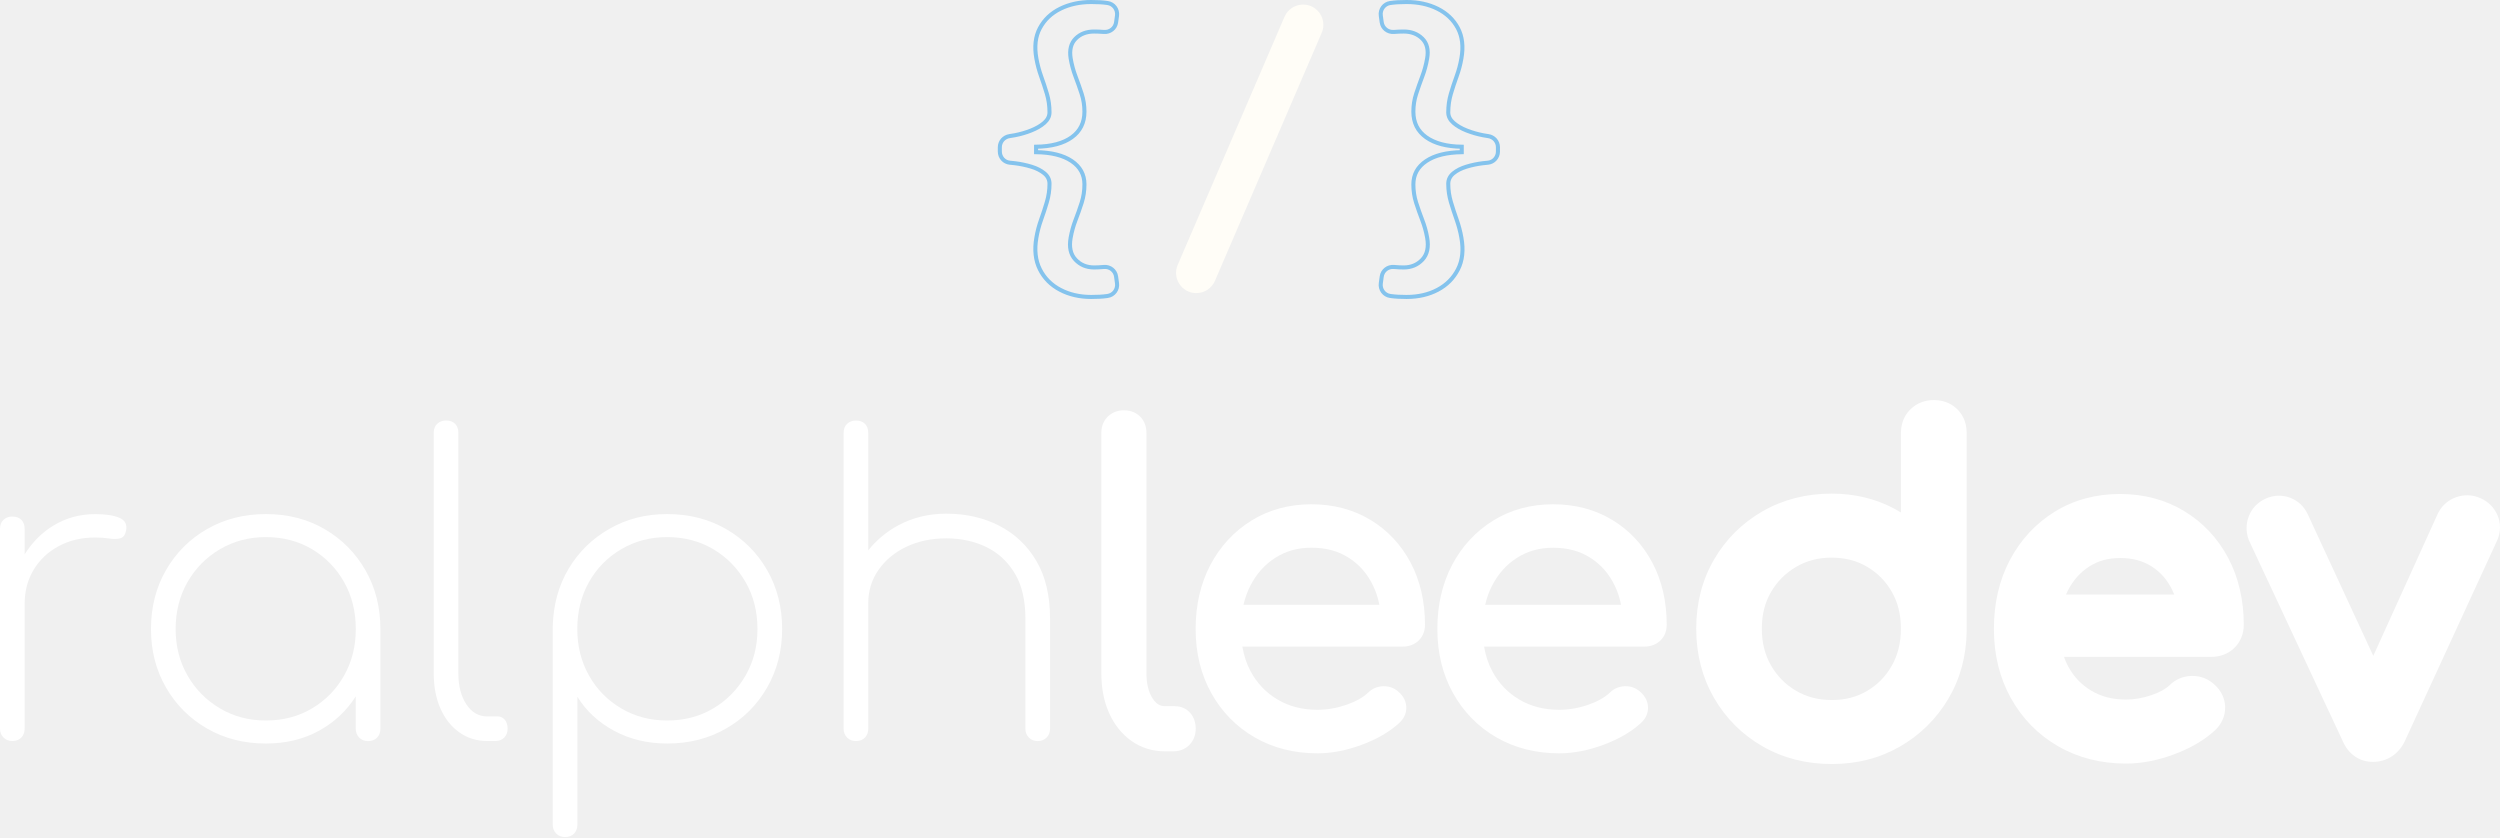
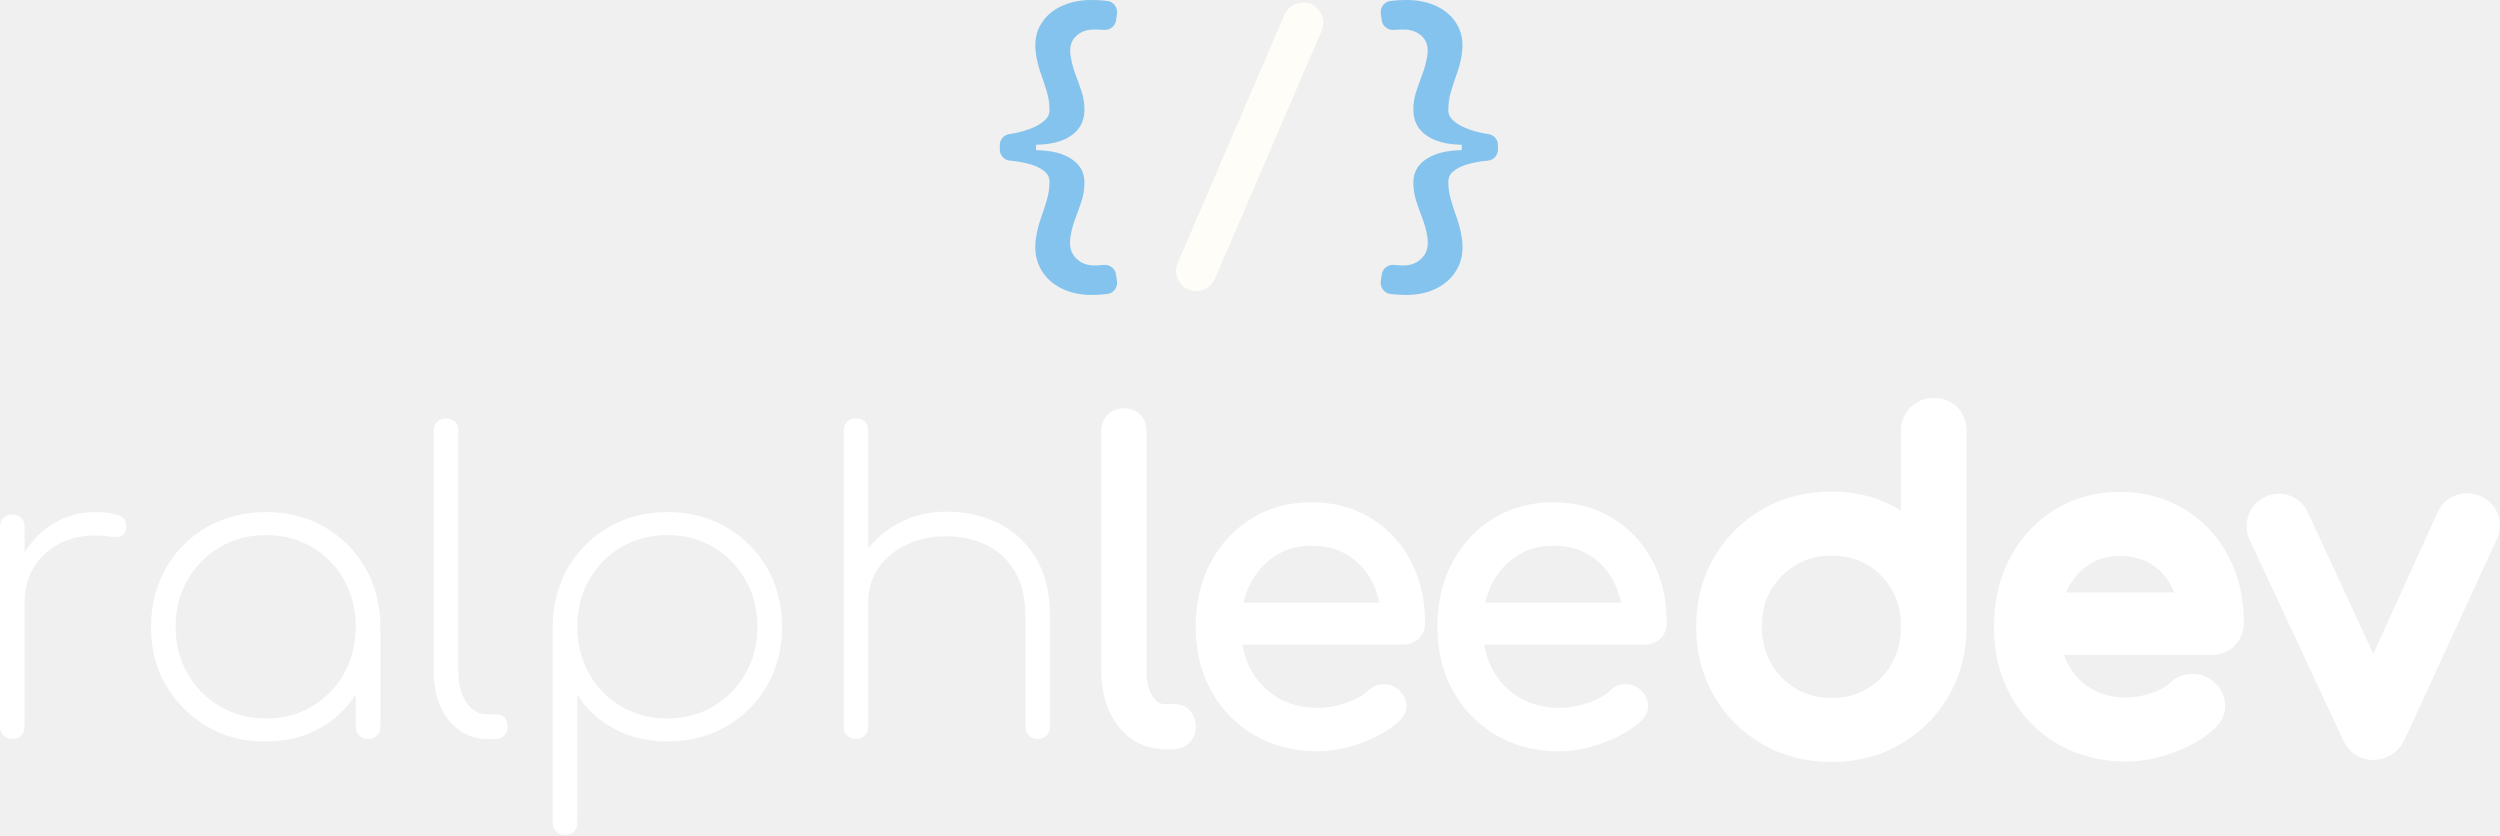
- <svg xmlns="http://www.w3.org/2000/svg" id="Calque_2" data-name="Calque 2" viewBox="0 0 616.93 206.56">
+ <svg xmlns="http://www.w3.org/2000/svg" id="Calque_2" data-name="Calque 2" viewBox="0 0 616.93 206.06">
  <defs>
    <style>
      .cls-1 {
        fill: #fffdf7;
      }

      .cls-2 {
-         fill: #fff;
+         fill: #84c3ed;
      }

      .cls-3 {
-         fill: none;
-         stroke: #84c3ed;
-         stroke-miterlimit: 10;
+         fill: #fff;
      }
    </style>
  </defs>
  <g id="Calque_1-2" data-name="Calque 1">
    <g>
      <g>
-         <path class="cls-3" d="M269.27,73.28c-2.85,0-5.39-.59-7.63-1.76s-3.92-2.85-5.02-5.04-1.4-4.8-.87-7.83c.26-1.53.65-3.01,1.17-4.45s.99-2.89,1.42-4.35.65-2.96.65-4.49c0-1.03-.42-1.89-1.27-2.59s-1.92-1.25-3.22-1.64-2.66-.68-4.05-.85c-.43-.05-.85-.1-1.25-.13-1.41-.13-2.47-1.33-2.47-2.75v-1.07c0-1.39,1.03-2.54,2.4-2.74.4-.06.82-.13,1.26-.21,1.38-.26,2.74-.65,4.05-1.17s2.41-1.15,3.26-1.9,1.29-1.62,1.29-2.59c0-1.61-.22-3.14-.65-4.59s-.91-2.89-1.42-4.31-.9-2.89-1.17-4.39c-.53-2.93-.24-5.43.87-7.5s2.78-3.66,5.02-4.77,4.79-1.66,7.63-1.66c1.56,0,2.85.07,3.88.22.07,0,.13.02.2.03,1.49.22,2.5,1.62,2.3,3.11l-.23,1.65c-.2,1.47-1.52,2.49-3,2.37-.01,0-.03,0-.04,0-.86-.07-1.65-.1-2.39-.1-1.87,0-3.39.58-4.55,1.74s-1.57,2.8-1.23,4.9c.26,1.56.67,3.05,1.21,4.47s1.04,2.84,1.5,4.25.69,2.88.69,4.41c0,2.72-1.05,4.83-3.14,6.33s-5.03,2.28-8.8,2.33v1.34c3.77.05,6.7.78,8.8,2.2s3.14,3.33,3.14,5.76c0,1.58-.23,3.09-.69,4.53s-.96,2.85-1.5,4.25-.94,2.85-1.21,4.35c-.42,2.32-.03,4.13,1.17,5.42s2.74,1.94,4.61,1.94c.74,0,1.54-.04,2.39-.12,0,0,.02,0,.03,0,1.48-.14,2.81.9,3.01,2.37l.23,1.67c.21,1.49-.81,2.89-2.3,3.11-.07,0-.13.02-.2.03-1.03.15-2.32.22-3.88.22Z" />
-         <path class="cls-1" d="M290.63,65.36l26.35-61.21c.79-1.83,2.59-3.02,4.59-3.02h0c3.59,0,6.01,3.67,4.59,6.97l-26.35,61.21c-.79,1.83-2.59,3.02-4.59,3.02h0c-3.59,0-6.01-3.67-4.59-6.97Z" />
-         <path class="cls-3" d="M347.11,73.28c-1.53,0-2.81-.07-3.86-.22-.07,0-.14-.02-.21-.03-1.49-.22-2.51-1.62-2.3-3.11l.23-1.67c.2-1.47,1.53-2.51,3.01-2.37,0,0,.02,0,.03,0,.86.08,1.65.12,2.39.12,1.87,0,3.41-.65,4.61-1.94s1.59-3.1,1.17-5.42c-.26-1.5-.67-2.95-1.21-4.35s-1.04-2.81-1.5-4.25-.69-2.95-.69-4.53c0-2.43,1.05-4.34,3.16-5.76s5.04-2.14,8.78-2.2v-1.34c-3.74-.05-6.67-.83-8.78-2.33s-3.16-3.61-3.16-6.33c0-1.53.23-3,.69-4.41s.96-2.83,1.5-4.25.94-2.91,1.21-4.47c.37-2.11-.03-3.74-1.21-4.9s-2.7-1.74-4.57-1.74c-.74,0-1.54.03-2.39.1-.01,0-.03,0-.04,0-1.48.12-2.8-.91-3-2.37l-.23-1.65c-.21-1.49.81-2.89,2.3-3.11.07-.01.14-.02.21-.03,1.04-.15,2.33-.22,3.86-.22,2.87,0,5.43.55,7.65,1.66s3.9,2.7,5,4.77,1.4,4.57.87,7.5c-.26,1.5-.65,2.97-1.17,4.39s-.99,2.86-1.42,4.31-.65,2.98-.65,4.59c0,.98.43,1.84,1.29,2.59s1.94,1.38,3.26,1.9,2.67.9,4.05,1.17c.44.08.86.15,1.26.21,1.37.19,2.4,1.35,2.4,2.74v1.07c0,1.41-1.06,2.62-2.47,2.75-.4.04-.82.08-1.25.13-1.4.17-2.75.45-4.05.85s-2.38.94-3.22,1.64-1.27,1.56-1.27,2.59c0,1.53.22,3.03.65,4.49s.91,2.91,1.42,4.35.9,2.92,1.17,4.45c.55,3.03.27,5.64-.85,7.83s-2.8,3.87-5.02,5.04-4.78,1.76-7.65,1.76Z" />
+         <path class="cls-2" d="M269.27,72.78q-4.27,0-7.63-1.76t-5.03-5.04-.87-7.83q.4-2.3,1.17-4.45.77-2.16,1.42-4.36.66-2.19.66-4.49,0-1.54-1.27-2.59-1.27-1.04-3.22-1.64-1.96-.59-4.06-.85-.64-.08-1.25-.13c-1.4-.13-2.47-1.34-2.47-2.75v-1.07c0-1.39,1.03-2.55,2.41-2.74q.6-.09,1.25-.21,2.08-.4,4.06-1.17,1.98-.77,3.26-1.9,1.29-1.12,1.29-2.59,0-2.41-.66-4.58-.65-2.18-1.42-4.32-.77-2.13-1.17-4.39-.79-4.39.87-7.49,1.66-3.11,5.03-4.77Q265,0,269.27,0q2.33,0,3.88.22.1.01.19.03c1.49.22,2.51,1.62,2.3,3.11l-.23,1.65c-.2,1.46-1.52,2.49-3,2.37t-.03,0q-1.29-.1-2.4-.1-2.81,0-4.55,1.74-1.74,1.74-1.22,4.9.39,2.34,1.2,4.47.81,2.14,1.51,4.25.69,2.12.69,4.42,0,4.07-3.15,6.32-3.14,2.26-8.8,2.34v1.34q5.66.08,8.8,2.2,3.15,2.11,3.15,5.75,0,2.38-.69,4.53-.7,2.16-1.51,4.25-.81,2.1-1.2,4.36-.64,3.48,1.16,5.41,1.8,1.94,4.61,1.94,1.11,0,2.4-.12s.01,0,.02,0c1.48-.14,2.81.9,3.01,2.38l.23,1.66c.21,1.49-.81,2.89-2.3,3.11q-.09.02-.19.03Q271.6,72.78,269.27,72.78Z" />
+         <path class="cls-1" d="M290.63,64.86l26.35-61.21c.79-1.83,2.59-3.02,4.59-3.02h0c3.59,0,6,3.68,4.58,6.97l-26.35,61.21c-.79,1.83-2.59,3.02-4.59,3.02h0C291.62,71.83,289.21,68.16,290.63,64.86Z" />
+         <path class="cls-2" d="M347.11,72.78q-2.29,0-3.85-.22-.11-.01-.21-.03c-1.49-.22-2.51-1.62-2.31-3.11l.23-1.66c.21-1.48,1.53-2.52,3.01-2.38t.03,0q1.28.12,2.39.12,2.81,0,4.61-1.94t1.17-5.41q-.4-2.26-1.21-4.36-.81-2.09-1.5-4.25-.69-2.15-.69-4.53,0-3.64,3.16-5.75,3.16-2.12,8.78-2.2v-1.34q-5.62-.08-8.78-2.34-3.16-2.25-3.16-6.32,0-2.3.69-4.42.69-2.11,1.5-4.25.81-2.13,1.21-4.47.55-3.16-1.21-4.9-1.76-1.74-4.57-1.74-1.11,0-2.39.1s-.03,0-.04,0c-1.48.12-2.8-.91-3-2.37l-.23-1.65c-.2-1.49.82-2.89,2.31-3.11q.1-.02.21-.03,1.56-.22,3.85-.22,4.32,0,7.66,1.66,3.34,1.66,5,4.77,1.66,3.1.87,7.49-.39,2.26-1.17,4.39-.77,2.14-1.42,4.32-.65,2.17-.65,4.58,0,1.47,1.28,2.59,1.29,1.13,3.27,1.9,1.97.77,4.05,1.17.65.12,1.26.21c1.37.19,2.4,1.35,2.4,2.74v1.07c0,1.41-1.06,2.62-2.47,2.75q-.6.05-1.25.13-2.09.26-4.05.85-1.96.6-3.23,1.64-1.26,1.05-1.26,2.59,0,2.3.65,4.49.65,2.2,1.42,4.36.78,2.15,1.17,4.45.83,4.54-.85,7.83-1.68,3.28-5.02,5.04Q351.43,72.78,347.11,72.78Z" />
      </g>
      <g>
-         <path class="cls-2" d="M29.47,127.78c-1.42-.61-3.41-.91-5.97-.91-3.78,0-7.23.95-10.33,2.83-2.86,1.74-5.2,4.12-7.09,7.09v-6.28c0-.95-.27-1.69-.81-2.23s-1.28-.81-2.23-.81c-.88,0-1.61.27-2.18.81-.58.54-.86,1.28-.86,2.23v49.31c0,.88.29,1.6.86,2.18.57.57,1.3.86,2.18.86.94,0,1.69-.29,2.23-.86s.81-1.3.81-2.18v-30.78c0-3.17.74-5.99,2.23-8.45,1.48-2.46,3.54-4.41,6.18-5.82,2.63-1.42,5.63-2.13,9.01-2.13,1.28,0,2.45.09,3.49.25,1.05.17,1.94.15,2.68-.05.74-.2,1.21-.81,1.42-1.82.34-1.55-.2-2.63-1.62-3.24Z" />
-         <path class="cls-2" d="M80.1,130.56c-4.25-2.46-9.08-3.7-14.48-3.7s-10.24,1.23-14.53,3.7c-4.29,2.47-7.66,5.84-10.13,10.13-2.47,4.29-3.7,9.13-3.7,14.53s1.23,10.14,3.7,14.43c2.46,4.29,5.84,7.66,10.13,10.13,4.29,2.47,9.13,3.7,14.53,3.7,4.93,0,9.32-1.06,13.16-3.19,3.77-2.08,6.76-4.9,9.01-8.44v7.99c0,.88.29,1.6.86,2.18s1.3.86,2.18.86c.94,0,1.69-.29,2.23-.86.54-.57.81-1.3.81-2.18v-24.61c0-5.4-1.23-10.24-3.7-14.53-2.47-4.29-5.82-7.66-10.07-10.13ZM84.91,166.71c-1.92,3.41-4.56,6.11-7.9,8.1-3.34,1.99-7.14,2.99-11.39,2.99s-7.97-1-11.34-2.99-6.04-4.69-8-8.1c-1.96-3.41-2.94-7.24-2.94-11.49s.98-8.18,2.94-11.59c1.96-3.41,4.62-6.11,8-8.1s7.15-2.99,11.34-2.99,8.05,1,11.39,2.99c3.34,1.99,5.97,4.69,7.9,8.1,1.92,3.41,2.89,7.27,2.89,11.59s-.96,8.08-2.89,11.49Z" />
-         <path class="cls-2" d="M122.72,176.79h-2.53c-2.09,0-3.8-1-5.11-2.99-1.32-1.99-1.97-4.54-1.97-7.65v-59.34c0-.95-.27-1.69-.81-2.23-.54-.54-1.28-.81-2.23-.81-.88,0-1.6.27-2.18.81-.57.54-.86,1.28-.86,2.23v59.34c0,3.31.56,6.21,1.67,8.71,1.11,2.5,2.66,4.46,4.66,5.87,1.99,1.42,4.27,2.13,6.83,2.13h2.03c.94,0,1.69-.29,2.23-.86s.81-1.3.81-2.18c0-.94-.24-1.69-.71-2.23-.47-.54-1.08-.81-1.82-.81Z" />
-         <path class="cls-2" d="M179.18,130.56c-4.29-2.46-9.13-3.7-14.53-3.7s-10.02,1.21-14.28,3.65c-4.25,2.43-7.61,5.72-10.07,9.87-2.47,4.15-3.76,8.89-3.9,14.23v48.91c0,.88.29,1.6.86,2.18s1.3.86,2.18.86c.94,0,1.69-.29,2.23-.86.54-.58.81-1.3.81-2.18v-31.59c2.16,3.51,5.18,6.31,9.06,8.41,3.88,2.09,8.25,3.14,13.11,3.14,5.4,0,10.24-1.23,14.53-3.7,4.29-2.46,7.66-5.84,10.13-10.13,2.46-4.29,3.7-9.1,3.7-14.43s-1.23-10.24-3.7-14.53c-2.47-4.29-5.84-7.66-10.13-10.13ZM183.98,166.71c-1.96,3.41-4.61,6.11-7.95,8.1-3.34,1.99-7.14,2.99-11.39,2.99s-7.97-1-11.34-2.99c-3.38-1.99-6.03-4.69-7.95-8.1-1.92-3.41-2.89-7.24-2.89-11.49s.96-8.18,2.89-11.59c1.92-3.41,4.57-6.11,7.95-8.1,3.38-1.99,7.15-2.99,11.34-2.99s8.05,1,11.39,2.99c3.34,1.99,5.99,4.69,7.95,8.1,1.96,3.41,2.94,7.27,2.94,11.59s-.98,8.08-2.94,11.49Z" />
-         <path class="cls-2" d="M246.61,129.75c-3.88-1.99-8.25-2.99-13.11-2.99-4.32,0-8.27.96-11.85,2.89-2.92,1.57-5.37,3.64-7.39,6.16v-28.99c0-.95-.27-1.69-.81-2.23-.54-.54-1.28-.81-2.23-.81-.88,0-1.61.27-2.18.81-.58.54-.86,1.28-.86,2.23v73.01c0,.88.29,1.6.86,2.18.57.57,1.3.86,2.18.86.94,0,1.69-.29,2.23-.86s.81-1.3.81-2.18v-30.99c0-3.04.84-5.77,2.53-8.2,1.69-2.43,3.98-4.34,6.89-5.72,2.9-1.38,6.18-2.07,9.82-2.07s7.04.73,9.97,2.18c2.94,1.45,5.27,3.63,6.99,6.53,1.72,2.9,2.58,6.58,2.58,11.04v27.24c0,.88.29,1.6.86,2.18.57.57,1.3.86,2.18.86s1.6-.29,2.18-.86c.57-.57.86-1.3.86-2.18v-27.24c0-5.6-1.11-10.31-3.34-14.12-2.23-3.81-5.28-6.72-9.16-8.71Z" />
-         <path class="cls-2" d="M290,174.26h-2.53c-.83,0-1.92-.21-3-1.85-1.03-1.56-1.56-3.66-1.56-6.25v-59.34c0-2.04-.84-3.31-1.56-4.02-.71-.71-1.98-1.55-4.01-1.55-1.52,0-2.87.52-3.91,1.5-.75.71-1.65,2-1.65,4.07v59.34c0,3.65.64,6.93,1.89,9.74,1.29,2.91,3.14,5.23,5.5,6.91,2.42,1.72,5.21,2.6,8.3,2.6h2.03c2.07,0,3.36-.9,4.07-1.65.98-1.04,1.5-2.39,1.5-3.91s-.45-2.88-1.34-3.9c-.96-1.09-2.25-1.67-3.72-1.67Z" />
-         <path class="cls-2" d="M338.19,128.3c-4.23-2.56-9.14-3.86-14.58-3.86s-10.5,1.35-14.8,4.03c-4.28,2.66-7.69,6.34-10.12,10.94-2.41,4.57-3.64,9.89-3.64,15.81s1.3,11.2,3.86,15.81c2.58,4.64,6.18,8.32,10.72,10.94,4.52,2.61,9.73,3.93,15.49,3.93,3.46,0,7.11-.7,10.85-2.08,3.76-1.39,6.89-3.19,9.27-5.36,1.57-1.41,1.84-2.96,1.79-4.02-.05-1.02-.45-2.52-2.03-3.82-.96-.84-2.17-1.28-3.49-1.28h-.26c-1.41.07-2.67.62-3.61,1.56-1.28,1.22-3.1,2.24-5.4,3.03-2.39.82-4.79,1.23-7.13,1.23-3.7,0-7.02-.85-9.84-2.53-2.87-1.7-5.05-3.99-6.66-6.98-.97-1.8-1.65-3.84-2.03-6.09h39.6c1.51,0,2.85-.5,3.86-1.45.73-.69,1.61-1.93,1.61-3.92,0-5.73-1.19-10.88-3.53-15.31-2.37-4.48-5.71-8.04-9.94-10.6ZM308.51,144.62c1.53-3,3.55-5.28,6.2-6.97,2.61-1.67,5.52-2.49,8.91-2.49,3.59,0,6.61.81,9.22,2.49,2.63,1.68,4.59,3.94,6.02,6.91.69,1.43,1.2,3,1.53,4.68h-33.53c.38-1.67.94-3.21,1.65-4.62Z" />
-         <path class="cls-2" d="M397.84,128.3c-4.23-2.56-9.14-3.86-14.58-3.86s-10.5,1.35-14.8,4.03c-4.28,2.66-7.69,6.34-10.12,10.94-2.41,4.57-3.64,9.89-3.64,15.81s1.3,11.2,3.86,15.81c2.58,4.64,6.18,8.32,10.72,10.94,4.52,2.61,9.73,3.93,15.49,3.93,3.46,0,7.11-.7,10.85-2.08,3.76-1.39,6.89-3.19,9.27-5.36,1.57-1.41,1.84-2.96,1.79-4.02-.05-1.02-.45-2.52-2.03-3.82-.96-.84-2.17-1.28-3.49-1.28h-.26c-1.41.07-2.67.62-3.61,1.56-1.28,1.22-3.1,2.24-5.4,3.03-2.39.82-4.79,1.23-7.13,1.23-3.7,0-7.02-.85-9.84-2.53-2.87-1.7-5.05-3.99-6.66-6.98-.97-1.8-1.65-3.84-2.03-6.09h39.6c1.51,0,2.85-.5,3.86-1.45.73-.69,1.61-1.93,1.61-3.92,0-5.73-1.19-10.88-3.53-15.31-2.37-4.48-5.71-8.04-9.94-10.6ZM374.35,137.66c2.61-1.67,5.52-2.49,8.91-2.49,3.59,0,6.61.81,9.22,2.49,2.63,1.68,4.59,3.94,6.02,6.91.69,1.43,1.2,3,1.53,4.68h-33.53c.38-1.67.94-3.21,1.65-4.62,1.53-3,3.55-5.28,6.2-6.97Z" />
-         <path class="cls-2" d="M477.2,98.72c-2.17,0-4.12.75-5.65,2.19-1.12,1.05-2.45,2.94-2.45,5.91v19.65c-.52-.32-1.05-.63-1.6-.92-4.61-2.48-9.83-3.74-15.51-3.74-6.27,0-12.01,1.47-17.05,4.37-5.05,2.9-9.08,6.92-11.98,11.93-2.91,5.01-4.38,10.74-4.38,17.02s1.47,12.01,4.37,17.05c2.9,5.05,6.94,9.09,11.99,11.99,5.04,2.9,10.78,4.37,17.06,4.37s11.87-1.45,16.86-4.32c4.96-2.86,8.96-6.8,11.9-11.72,2.95-4.94,4.48-10.56,4.56-16.77v-48.91c0-2.9-1.24-4.76-2.3-5.81-1.05-1.04-2.9-2.29-5.8-2.29ZM451.98,172.74c-3.3,0-6.16-.75-8.77-2.28-2.63-1.55-4.65-3.6-6.18-6.26-1.52-2.65-2.26-5.62-2.26-9.07s.74-6.39,2.25-9c1.53-2.64,3.55-4.67,6.19-6.23,2.61-1.54,5.48-2.29,8.77-2.29s6.23.74,8.8,2.27c2.6,1.55,4.59,3.58,6.09,6.21,1.49,2.63,2.22,5.58,2.22,9.04s-.73,6.44-2.23,9.11c-1.5,2.65-3.48,4.69-6.08,6.24-2.57,1.53-5.45,2.27-8.8,2.27Z" />
-         <path class="cls-2" d="M539.02,126.13c-4.63-2.8-9.98-4.23-15.89-4.23s-11.43,1.48-16.14,4.41c-4.67,2.9-8.38,6.91-11.02,11.91-2.61,4.94-3.93,10.65-3.93,17s1.41,12.05,4.18,17.04c2.8,5.05,6.73,9.05,11.67,11.9,4.91,2.83,10.55,4.27,16.76,4.27,3.76,0,7.7-.75,11.73-2.24,4.07-1.5,7.47-3.47,10.09-5.85,1.79-1.62,2.73-3.75,2.63-6.02-.07-1.54-.65-3.77-2.9-5.61-1.43-1.25-3.21-1.91-5.15-1.91h-.38c-2.05.1-3.89.91-5.25,2.27-1.01.97-2.52,1.8-4.47,2.46-2.13.73-4.25,1.1-6.31,1.1-3.29,0-6.09-.71-8.55-2.18-2.46-1.46-4.33-3.43-5.73-6-.4-.74-.74-1.52-1.02-2.35h36.36c2.17,0,4.1-.74,5.59-2.13,1.55-1.46,2.41-3.51,2.41-5.77,0-6.14-1.29-11.69-3.83-16.49-2.59-4.89-6.24-8.79-10.87-11.58ZM523.13,137.7c3.09,0,5.66.68,7.85,2.09,2.22,1.42,3.89,3.34,5.1,5.88.16.34.31.69.46,1.05h-26.71c.14-.32.29-.63.44-.94,1.32-2.58,3.05-4.54,5.31-5.99,2.19-1.4,4.66-2.08,7.55-2.08Z" />
-         <path class="cls-2" d="M616.31,127.15c-.8-1.87-2.23-3.32-4.13-4.19-1.07-.49-2.2-.74-3.35-.74-.9,0-1.8.15-2.69.46-2.07.72-3.71,2.22-4.62,4.21l-15.86,34.96-16.14-34.88c-.9-1.96-2.41-3.39-4.38-4.14-.89-.34-1.81-.51-2.75-.51-1.12,0-2.24.25-3.32.74-1.97.9-3.41,2.42-4.14,4.37-.71,1.85-.72,3.83-.03,5.71l.08.21,23.11,49.47c1.42,3.3,4.14,5.19,7.49,5.19s6.29-1.83,7.84-5.07l22.79-49.53c.92-2.03.96-4.26.1-6.27Z" />
+         <path class="cls-3" d="M29.47,127.28q-2.13-.91-5.98-.91-5.67,0-10.33,2.83c-2.85,1.74-5.2,4.12-7.09,7.09v-6.28q0-1.42-.81-2.23t-2.22-.81-2.18.81-.86,2.23v49.32q0,1.31.86,2.17.86.86,2.18.86,1.41,0,2.22-.86.81-.86.81-2.17v-30.79q0-4.76,2.23-8.45,2.23-3.7,6.18-5.83,3.95-2.12,9.01-2.12,1.92,0,3.49.25,1.57.26,2.69-.05,1.11-.3,1.42-1.82Q31.59,128.19,29.47,127.28Z" />
+         <path class="cls-3" d="M80.1,130.06q-6.38-3.69-14.48-3.69t-14.54,3.69-10.12,10.13-3.7,14.53,3.7,14.43,10.12,10.12,14.54,3.7q7.39,0,13.16-3.19,5.65-3.12,9.01-8.44v7.99q0,1.31.86,2.17.86.86,2.18.86,1.42,0,2.23-.86.81-.86.81-2.17v-24.61q0-8.1-3.7-14.53Q86.47,133.76,80.1,130.06ZM84.91,166.21q-2.89,5.12-7.9,8.1-5.02,2.99-11.39,2.99-6.29,0-11.35-2.99-5.06-2.98-7.99-8.1-2.94-5.11-2.94-11.49,0-6.48,2.94-11.6,2.93-5.11,7.99-8.1,5.07-2.98,11.35-2.98,6.37,0,11.39,2.98,5.01,2.99,7.9,8.1,2.88,5.12,2.88,11.6Q87.79,161.1,84.91,166.21Z" />
+         <path class="cls-3" d="M122.72,176.29h-2.53q-3.14,0-5.11-2.99t-1.98-7.65v-59.33q0-1.42-.8-2.23-.82-.81-2.23-.81-1.32,0-2.18.81-.86.81-.86,2.23v59.33q0,4.97,1.67,8.71,1.67,3.75,4.66,5.88,2.98,2.12,6.83,2.12h2.03q1.42,0,2.23-.86.81-.86.81-2.17,0-1.42-.71-2.23Q123.84,176.29,122.72,176.29Z" />
+         <path class="cls-3" d="M179.18,130.06q-6.44-3.69-14.54-3.69-7.89,0-14.27,3.64t-10.08,9.87-3.9,14.23v48.91q0,1.32.86,2.18.86.86,2.18.86,1.42,0,2.23-.86.81-.87.81-2.18v-31.59q3.24,5.26,9.06,8.4,5.82,3.14,13.11,3.14,8.11,0,14.54-3.7,6.43-3.69,10.12-10.12,3.7-6.43,3.7-14.43,0-8.1-3.7-14.53Q185.6,133.76,179.18,130.06ZM183.98,166.21q-2.93,5.12-7.94,8.1-5.02,2.99-11.4,2.99-6.28,0-11.34-2.99-5.06-2.98-7.95-8.1-2.88-5.11-2.88-11.49,0-6.48,2.88-11.6,2.89-5.11,7.95-8.1,5.07-2.98,11.34-2.98,6.38,0,11.4,2.98,5.01,2.99,7.94,8.1,2.94,5.12,2.94,11.6Q186.92,161.1,183.98,166.21Z" />
+         <path class="cls-3" d="M246.61,129.25q-5.82-2.98-13.11-2.99-6.48,0-11.85,2.89c-2.92,1.57-5.37,3.64-7.39,6.16v-28.99q0-1.42-.81-2.23t-2.23-.81-2.17.81-.86,2.23v73.01q0,1.31.86,2.17.86.86,2.17.86,1.42,0,2.23-.86.81-.86.81-2.17v-30.99q0-4.56,2.53-8.2,2.53-3.65,6.89-5.72,4.35-2.08,9.82-2.08,5.57,0,9.97,2.18,4.41,2.18,6.99,6.53,2.58,4.35,2.59,11.04v27.24q0,1.31.86,2.17.85.86,2.17.86,1.32,0,2.18-.86.86-.86.86-2.17v-27.24q0-8.41-3.34-14.13Q252.44,132.24,246.61,129.25Z" />
+         <path class="cls-3" d="M290,173.76h-2.53c-.83,0-1.92-.21-3-1.86-1.03-1.56-1.56-3.66-1.56-6.25v-59.33c0-2.04-.84-3.31-1.55-4.03-.71-.7-1.98-1.54-4.02-1.54-1.51,0-2.86.51-3.91,1.5-.75.71-1.65,1.99-1.65,4.07v59.33c0,3.66.63,6.93,1.89,9.74,1.29,2.91,3.14,5.23,5.5,6.91,2.42,1.72,5.21,2.59,8.3,2.59h2.03c2.07,0,3.35-.9,4.07-1.65.98-1.04,1.5-2.39,1.5-3.91s-.45-2.88-1.34-3.9C292.77,174.34,291.48,173.76,290,173.76Z" />
+         <path class="cls-3" d="M338.19,127.8c-4.23-2.57-9.13-3.86-14.57-3.86s-10.5,1.35-14.8,4.02c-4.29,2.66-7.69,6.34-10.12,10.95-2.41,4.56-3.64,9.88-3.64,15.81s1.3,11.2,3.87,15.81c2.57,4.64,6.18,8.32,10.72,10.94,4.52,2.61,9.73,3.93,15.49,3.93,3.46,0,7.11-.7,10.85-2.08,3.76-1.39,6.89-3.19,9.27-5.36,1.57-1.41,1.85-2.96,1.8-4.02-.05-1.02-.45-2.52-2.03-3.81-.96-.84-2.17-1.29-3.49-1.29h-.26c-1.41.07-2.67.62-3.61,1.57-1.28,1.22-3.1,2.24-5.4,3.03-2.39.81-4.79,1.23-7.13,1.23-3.71,0-7.02-.85-9.85-2.53-2.86-1.71-5.04-3.99-6.66-6.98-.97-1.8-1.65-3.84-2.03-6.09h39.6c1.52,0,2.85-.5,3.86-1.44.73-.69,1.61-1.93,1.61-3.92,0-5.73-1.19-10.88-3.54-15.31C345.76,133.92,342.42,130.35,338.19,127.8ZM308.51,144.12c1.53-2.99,3.55-5.27,6.2-6.96,2.61-1.68,5.52-2.49,8.91-2.49,3.59,0,6.6.81,9.22,2.49,2.62,1.68,4.59,3.94,6.02,6.91.68,1.43,1.2,3,1.53,4.67h-33.54C307.24,147.08,307.79,145.53,308.51,144.12Z" />
+         <path class="cls-3" d="M397.84,127.8c-4.23-2.57-9.14-3.86-14.58-3.86s-10.5,1.35-14.8,4.02c-4.28,2.66-7.69,6.34-10.12,10.95-2.41,4.56-3.63,9.88-3.63,15.81s1.3,11.2,3.86,15.81c2.58,4.64,6.18,8.32,10.72,10.94,4.52,2.61,9.73,3.93,15.49,3.93,3.46,0,7.11-.7,10.85-2.08,3.77-1.39,6.89-3.19,9.28-5.36,1.57-1.41,1.84-2.96,1.79-4.02-.05-1.02-.45-2.52-2.03-3.81-.96-.84-2.17-1.29-3.49-1.29h-.26c-1.4.07-2.67.62-3.61,1.57-1.28,1.22-3.1,2.24-5.4,3.03-2.39.81-4.79,1.23-7.13,1.23-3.7,0-7.01-.85-9.84-2.53-2.87-1.71-5.05-3.99-6.66-6.98-.98-1.8-1.66-3.84-2.04-6.09h39.6c1.52,0,2.85-.5,3.86-1.44.74-.69,1.61-1.93,1.61-3.92,0-5.73-1.19-10.88-3.53-15.31C405.41,133.92,402.06,130.35,397.84,127.8ZM374.35,137.16c2.61-1.68,5.53-2.49,8.91-2.49,3.59,0,6.61.81,9.22,2.49,2.63,1.68,4.59,3.94,6.02,6.91.69,1.43,1.2,3,1.53,4.67h-33.53c.38-1.66.93-3.21,1.65-4.62C369.68,141.13,371.71,138.85,374.35,137.16Z" />
+         <path class="cls-3" d="M477.2,98.22c-2.17,0-4.13.75-5.65,2.18-1.12,1.06-2.45,2.94-2.45,5.92v19.65q-.78-.48-1.6-.92c-4.61-2.49-9.83-3.75-15.52-3.75-6.26,0-12,1.47-17.05,4.37-5.05,2.91-9.08,6.92-11.98,11.93-2.91,5.01-4.38,10.74-4.38,17.02s1.47,12.01,4.37,17.05c2.9,5.05,6.94,9.09,11.99,11.99,5.04,2.9,10.78,4.37,17.05,4.37s11.88-1.45,16.86-4.32c4.96-2.86,8.96-6.8,11.9-11.71,2.94-4.95,4.48-10.57,4.56-16.77v-48.91c0-2.9-1.25-4.76-2.3-5.82C481.95,99.46,480.1,98.22,477.2,98.22ZM451.98,172.24c-3.29,0-6.16-.75-8.76-2.29-2.64-1.55-4.66-3.6-6.19-6.26-1.52-2.65-2.26-5.62-2.26-9.07s.74-6.39,2.25-9.01c1.53-2.63,3.56-4.67,6.2-6.22,2.6-1.54,5.47-2.29,8.76-2.29s6.24.74,8.8,2.27c2.61,1.55,4.6,3.59,6.1,6.21,1.49,2.62,2.22,5.58,2.22,9.04s-.73,6.44-2.24,9.1c-1.49,2.66-3.48,4.7-6.07,6.24C458.22,171.49,455.34,172.24,451.98,172.24Z" />
+         <path class="cls-3" d="M539.02,125.63c-4.63-2.8-9.98-4.23-15.89-4.23s-11.42,1.49-16.13,4.41c-4.67,2.9-8.38,6.91-11.02,11.91-2.61,4.94-3.93,10.66-3.93,17s1.41,12.05,4.18,17.04c2.8,5.05,6.73,9.05,11.67,11.9,4.91,2.83,10.55,4.27,16.75,4.27,3.76,0,7.71-.75,11.73-2.23,4.07-1.51,7.47-3.48,10.1-5.86,1.79-1.62,2.72-3.75,2.62-6.02-.07-1.53-.65-3.77-2.89-5.6-1.43-1.25-3.21-1.91-5.15-1.91h-.38c-2.05.1-3.89.91-5.25,2.27-1.01.96-2.51,1.79-4.46,2.46-2.13.73-4.26,1.1-6.32,1.1-3.28,0-6.08-.72-8.55-2.18-2.46-1.46-4.33-3.43-5.72-6q-.6-1.11-1.03-2.35h36.37c2.16,0,4.1-.74,5.59-2.14,1.55-1.45,2.41-3.5,2.41-5.76,0-6.15-1.29-11.7-3.83-16.5C547.3,132.32,543.65,128.43,539.02,125.63ZM523.13,137.2c3.1,0,5.67.68,7.86,2.09,2.21,1.42,3.88,3.34,5.1,5.88q.25.51.46,1.04h-26.71q.21-.48.44-.94c1.32-2.58,3.05-4.54,5.31-5.98C517.78,137.88,520.25,137.2,523.13,137.2Z" />
+         <path class="cls-3" d="M616.31,126.65c-.8-1.87-2.23-3.32-4.13-4.18-1.07-.49-2.2-.74-3.35-.74-.9,0-1.8.16-2.69.46-2.07.72-3.71,2.22-4.61,4.21l-15.86,34.96-16.14-34.87c-.9-1.97-2.41-3.4-4.38-4.15-.89-.34-1.82-.51-2.75-.51-1.13,0-2.24.25-3.33.74-1.97.9-3.4,2.42-4.14,4.37-.71,1.85-.72,3.83-.03,5.72l.08.2,23.11,49.47c1.42,3.3,4.15,5.2,7.49,5.2s6.29-1.83,7.84-5.08l22.79-49.53C617.14,130.89,617.17,128.66,616.31,126.65Z" />
      </g>
    </g>
  </g>
</svg>
